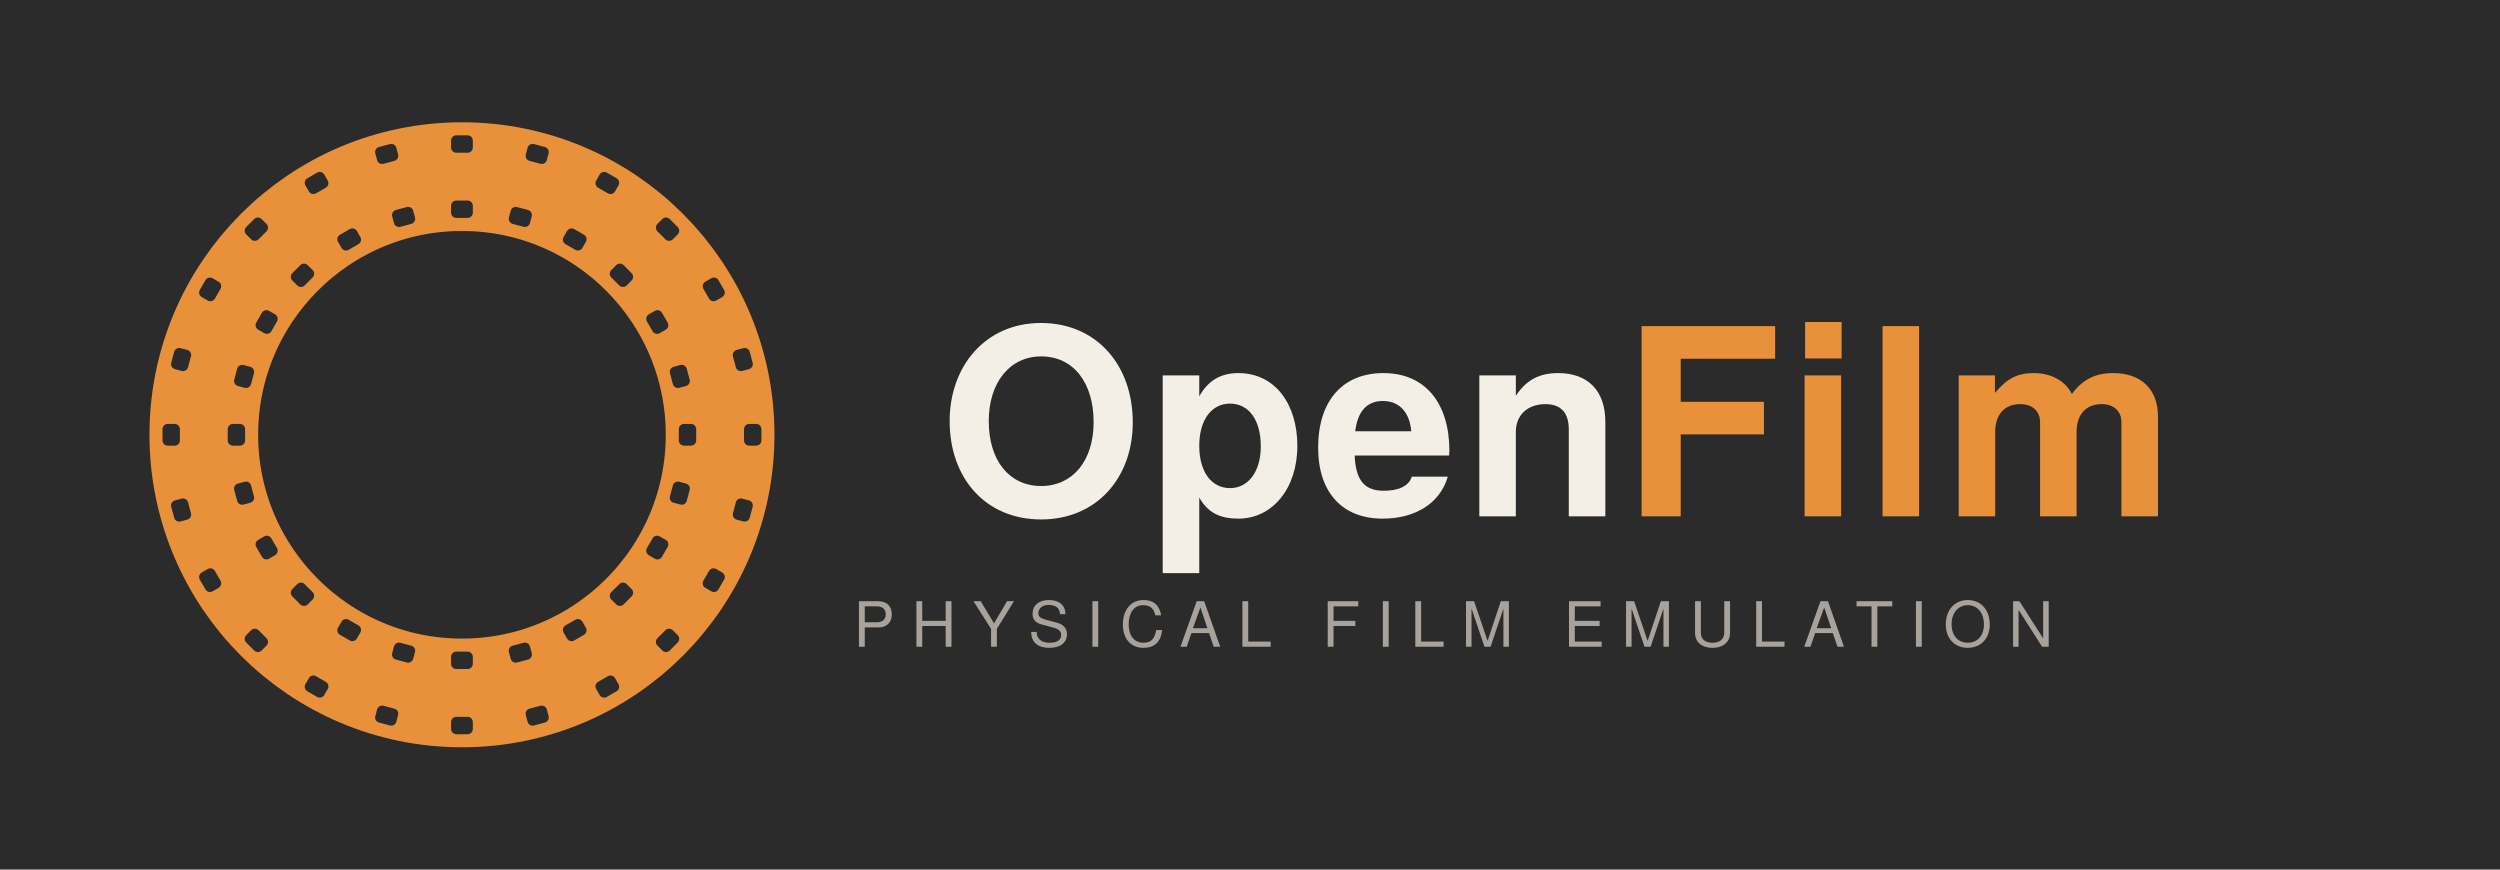
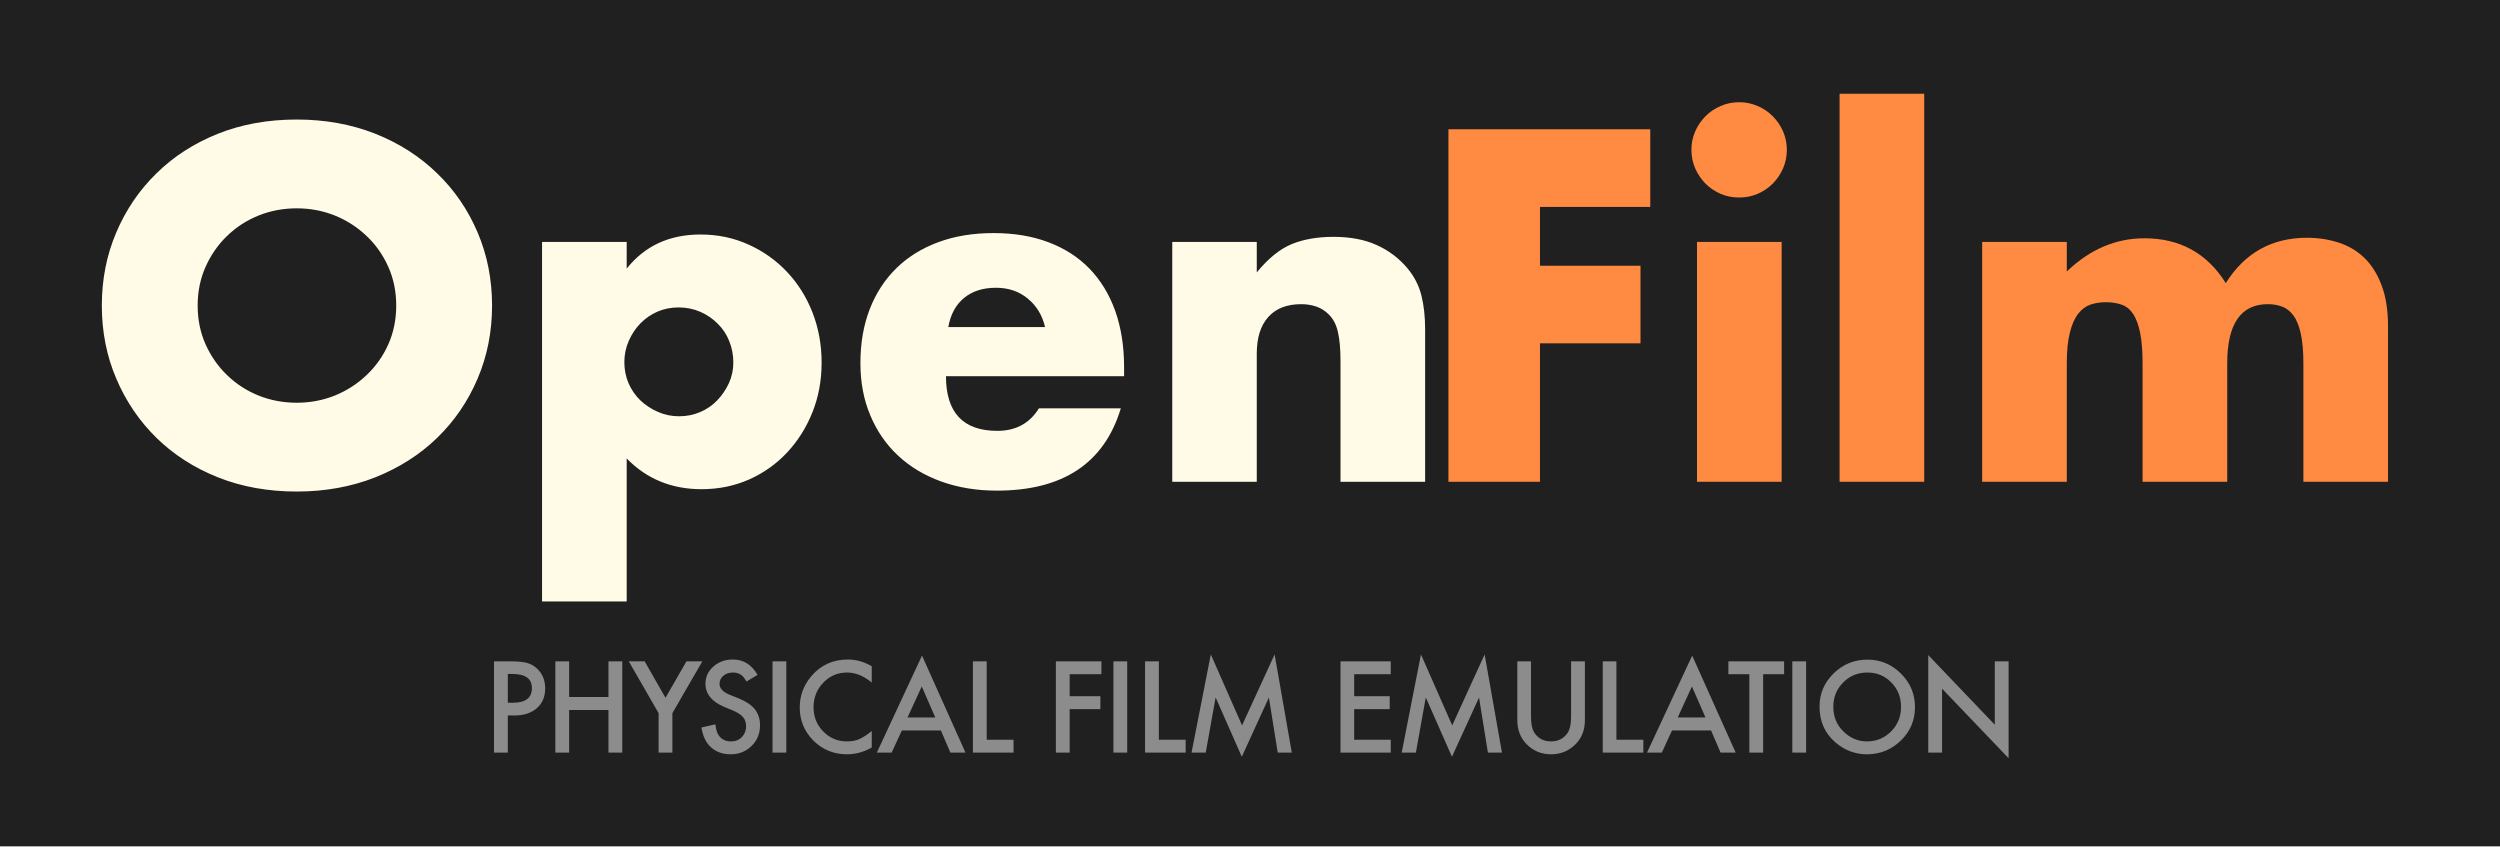
- <svg xmlns="http://www.w3.org/2000/svg" width="920" height="320" viewBox="0 0 920 320" font-family="Futura, Avenir Next, Helvetica Neue, sans-serif">
-   <rect width="920" height="320" fill="#2B2B2B" />
-   <circle cx="170" cy="160" r="95" fill="none" stroke="#E8913A" stroke-width="40" />
-   <rect x="166.00" y="49.80" width="8.00" height="6.40" rx="1.92" fill="#2B2B2B" transform="rotate(0.00 170.00 53.00)" />
-   <rect x="166.00" y="73.80" width="8.00" height="6.40" rx="1.92" fill="#2B2B2B" transform="rotate(0.00 170.00 77.00)" />
-   <rect x="193.69" y="53.45" width="8.00" height="6.40" rx="1.92" fill="#2B2B2B" transform="rotate(15.00 197.69 56.65)" />
-   <rect x="187.48" y="76.63" width="8.00" height="6.40" rx="1.92" fill="#2B2B2B" transform="rotate(15.00 191.48 79.83)" />
-   <rect x="219.50" y="64.14" width="8.00" height="6.40" rx="1.92" fill="#2B2B2B" transform="rotate(30.00 223.50 67.34)" />
-   <rect x="207.50" y="84.92" width="8.00" height="6.40" rx="1.92" fill="#2B2B2B" transform="rotate(30.00 211.50 88.12)" />
-   <rect x="241.66" y="81.14" width="8.00" height="6.40" rx="1.92" fill="#2B2B2B" transform="rotate(45.00 245.66 84.34)" />
-   <rect x="224.69" y="98.11" width="8.00" height="6.40" rx="1.92" fill="#2B2B2B" transform="rotate(45.00 228.69 101.31)" />
-   <rect x="258.66" y="103.30" width="8.00" height="6.40" rx="1.92" fill="#2B2B2B" transform="rotate(60.00 262.66 106.50)" />
-   <rect x="237.88" y="115.30" width="8.00" height="6.40" rx="1.92" fill="#2B2B2B" transform="rotate(60.00 241.88 118.50)" />
-   <rect x="269.35" y="129.11" width="8.00" height="6.40" rx="1.92" fill="#2B2B2B" transform="rotate(75.00 273.35 132.31)" />
-   <rect x="246.17" y="135.32" width="8.00" height="6.40" rx="1.92" fill="#2B2B2B" transform="rotate(75.00 250.17 138.52)" />
-   <rect x="273.00" y="156.80" width="8.00" height="6.40" rx="1.92" fill="#2B2B2B" transform="rotate(90.00 277.00 160.00)" />
-   <rect x="249.00" y="156.80" width="8.00" height="6.40" rx="1.92" fill="#2B2B2B" transform="rotate(90.00 253.00 160.00)" />
-   <rect x="269.35" y="184.49" width="8.00" height="6.40" rx="1.92" fill="#2B2B2B" transform="rotate(105.00 273.35 187.69)" />
-   <rect x="246.17" y="178.28" width="8.00" height="6.40" rx="1.92" fill="#2B2B2B" transform="rotate(105.00 250.17 181.48)" />
-   <rect x="258.66" y="210.30" width="8.00" height="6.40" rx="1.92" fill="#2B2B2B" transform="rotate(120.00 262.66 213.50)" />
-   <rect x="237.88" y="198.30" width="8.00" height="6.40" rx="1.92" fill="#2B2B2B" transform="rotate(120.00 241.88 201.50)" />
-   <rect x="241.66" y="232.46" width="8.00" height="6.40" rx="1.92" fill="#2B2B2B" transform="rotate(135.00 245.66 235.66)" />
-   <rect x="224.69" y="215.49" width="8.00" height="6.40" rx="1.92" fill="#2B2B2B" transform="rotate(135.00 228.69 218.69)" />
-   <rect x="219.50" y="249.46" width="8.00" height="6.40" rx="1.92" fill="#2B2B2B" transform="rotate(150.00 223.50 252.66)" />
-   <rect x="207.50" y="228.68" width="8.00" height="6.40" rx="1.92" fill="#2B2B2B" transform="rotate(150.00 211.50 231.88)" />
-   <rect x="193.69" y="260.15" width="8.00" height="6.40" rx="1.92" fill="#2B2B2B" transform="rotate(165.00 197.69 263.35)" />
-   <rect x="187.48" y="236.97" width="8.00" height="6.40" rx="1.92" fill="#2B2B2B" transform="rotate(165.00 191.48 240.17)" />
-   <rect x="166.00" y="263.80" width="8.00" height="6.40" rx="1.92" fill="#2B2B2B" transform="rotate(180.00 170.00 267.00)" />
-   <rect x="166.00" y="239.80" width="8.00" height="6.40" rx="1.92" fill="#2B2B2B" transform="rotate(180.00 170.00 243.00)" />
-   <rect x="138.31" y="260.15" width="8.00" height="6.40" rx="1.92" fill="#2B2B2B" transform="rotate(195.00 142.31 263.35)" />
-   <rect x="144.52" y="236.97" width="8.00" height="6.40" rx="1.92" fill="#2B2B2B" transform="rotate(195.00 148.52 240.17)" />
-   <rect x="112.50" y="249.46" width="8.00" height="6.40" rx="1.92" fill="#2B2B2B" transform="rotate(210.00 116.50 252.66)" />
-   <rect x="124.50" y="228.68" width="8.00" height="6.40" rx="1.92" fill="#2B2B2B" transform="rotate(210.00 128.50 231.88)" />
-   <rect x="90.34" y="232.46" width="8.00" height="6.40" rx="1.92" fill="#2B2B2B" transform="rotate(225.00 94.34 235.66)" />
-   <rect x="107.31" y="215.49" width="8.00" height="6.40" rx="1.92" fill="#2B2B2B" transform="rotate(225.00 111.31 218.69)" />
-   <rect x="73.34" y="210.30" width="8.00" height="6.40" rx="1.92" fill="#2B2B2B" transform="rotate(240.00 77.34 213.50)" />
-   <rect x="94.12" y="198.30" width="8.00" height="6.40" rx="1.92" fill="#2B2B2B" transform="rotate(240.00 98.12 201.50)" />
-   <rect x="62.65" y="184.49" width="8.00" height="6.40" rx="1.92" fill="#2B2B2B" transform="rotate(255.00 66.65 187.69)" />
-   <rect x="85.83" y="178.28" width="8.00" height="6.40" rx="1.92" fill="#2B2B2B" transform="rotate(255.00 89.83 181.48)" />
-   <rect x="59.00" y="156.80" width="8.00" height="6.40" rx="1.92" fill="#2B2B2B" transform="rotate(270.00 63.00 160.00)" />
-   <rect x="83.00" y="156.80" width="8.00" height="6.40" rx="1.92" fill="#2B2B2B" transform="rotate(270.00 87.00 160.00)" />
-   <rect x="62.65" y="129.11" width="8.00" height="6.40" rx="1.92" fill="#2B2B2B" transform="rotate(285.00 66.65 132.31)" />
-   <rect x="85.83" y="135.32" width="8.00" height="6.40" rx="1.92" fill="#2B2B2B" transform="rotate(285.00 89.83 138.52)" />
-   <rect x="73.34" y="103.30" width="8.00" height="6.40" rx="1.92" fill="#2B2B2B" transform="rotate(300.00 77.34 106.50)" />
-   <rect x="94.12" y="115.30" width="8.00" height="6.40" rx="1.92" fill="#2B2B2B" transform="rotate(300.00 98.12 118.50)" />
-   <rect x="90.34" y="81.14" width="8.00" height="6.40" rx="1.92" fill="#2B2B2B" transform="rotate(315.00 94.34 84.34)" />
-   <rect x="107.31" y="98.11" width="8.00" height="6.40" rx="1.92" fill="#2B2B2B" transform="rotate(315.00 111.31 101.31)" />
-   <rect x="112.50" y="64.14" width="8.00" height="6.40" rx="1.92" fill="#2B2B2B" transform="rotate(330.00 116.50 67.34)" />
-   <rect x="124.50" y="84.92" width="8.00" height="6.40" rx="1.92" fill="#2B2B2B" transform="rotate(330.00 128.50 88.12)" />
-   <rect x="138.31" y="53.45" width="8.00" height="6.40" rx="1.92" fill="#2B2B2B" transform="rotate(345.00 142.31 56.65)" />
-   <rect x="144.52" y="76.63" width="8.00" height="6.40" rx="1.92" fill="#2B2B2B" transform="rotate(345.00 148.52 79.83)" />
-   <text x="597" y="190" font-size="96" font-weight="600" fill="#F4EFE6" letter-spacing="2" text-anchor="end">Open</text>
-   <text x="597" y="190" font-size="96" font-weight="600" fill="#E8913A" letter-spacing="2">Film</text>
-   <text x="314" y="238" font-size="23" fill="#A8A29A" letter-spacing="6">PHYSICAL FILM EMULATION</text>
+ <svg xmlns="http://www.w3.org/2000/svg" width="1920" height="650" viewBox="0 0 1920 650">
+   <rect width="1920" height="650" fill="#202020" />
+   <path fill="#FFFBE6" d="M151.8 234.7Q151.8 250.8 157.9 264.5Q164.0 278.1 174.4 288.1Q184.8 298.2 198.6 303.8Q212.4 309.3 227.9 309.3Q243.3 309.3 257.1 303.8Q270.9 298.2 281.5 288.1Q292.1 278.1 298.2 264.5Q304.3 250.8 304.3 234.7Q304.3 218.5 298.2 204.9Q292.1 191.2 281.5 181.2Q270.9 171.1 257.1 165.5Q243.3 160.0 227.9 160.0Q212.4 160.0 198.6 165.5Q184.8 171.1 174.4 181.2Q164.0 191.2 157.9 204.9Q151.8 218.5 151.8 234.7ZM78.2 234.7Q78.2 204.5 89.3 178.5Q100.4 152.4 120.2 133.1Q139.9 113.7 167.4 102.7Q194.8 91.8 227.9 91.8Q260.5 91.8 288.2 102.7Q315.8 113.7 335.7 133.1Q355.7 152.4 366.8 178.5Q377.9 204.5 377.9 234.7Q377.9 264.8 366.8 290.8Q355.7 316.9 335.7 336.3Q315.8 355.6 288.2 366.6Q260.5 377.5 227.9 377.5Q194.8 377.5 167.4 366.6Q139.9 355.6 120.2 336.3Q100.4 316.9 89.3 290.8Q78.2 264.8 78.2 234.7ZM563.2 278.5Q563.2 269.8 560.1 262.1Q557.1 254.4 551.3 248.7Q545.6 242.9 537.9 239.5Q530.1 236.1 521.2 236.1Q512.5 236.1 505.0 239.3Q497.5 242.6 491.9 248.3Q486.3 254.0 482.9 261.8Q479.5 269.5 479.5 278.1Q479.5 286.7 482.7 294.3Q486.0 301.8 491.7 307.4Q497.5 312.9 505.2 316.3Q512.9 319.7 521.5 319.7Q530.1 319.7 537.7 316.5Q545.2 313.3 550.8 307.5Q556.3 301.8 559.8 294.3Q563.2 286.7 563.2 278.5ZM481.3 461.9L416.3 461.9L416.3 185.8L481.3 185.8L481.3 206.3Q502.1 180.1 538.0 180.1Q557.8 180.1 574.8 187.8Q591.9 195.5 604.4 208.8Q617.0 222.1 624.0 240.0Q631.0 258.0 631.0 278.5Q631.0 298.9 624.0 316.5Q617.0 334.1 604.6 347.4Q592.2 360.7 575.4 368.2Q558.5 375.7 538.8 375.7Q504.3 375.7 481.3 352.1ZM802.6 251.2Q799.4 237.5 789.3 229.3Q779.3 221.0 764.9 221.0Q749.8 221.0 740.3 228.9Q730.8 236.8 728.3 251.2ZM726.5 288.9Q726.5 330.9 766.0 330.9Q787.2 330.9 797.9 313.6L860.8 313.6Q841.7 376.8 765.6 376.8Q742.3 376.8 722.9 369.8Q703.5 362.8 689.7 349.9Q675.9 337.0 668.4 319.0Q660.8 301.1 660.8 278.8Q660.8 255.8 668.0 237.3Q675.2 218.9 688.5 205.9Q701.7 193.0 720.6 186.0Q739.4 179.0 763.1 179.0Q786.5 179.0 805.1 186.0Q823.8 193.0 836.7 206.3Q849.6 219.6 856.5 238.8Q863.3 258.0 863.3 282.0L863.3 288.9ZM900.3 185.8L965.2 185.8L965.2 209.2Q978.5 193.0 992.2 187.4Q1005.8 181.9 1024.1 181.9Q1043.5 181.9 1057.3 188.2Q1071.1 194.4 1080.8 205.9Q1088.7 215.3 1091.6 226.8Q1094.5 238.2 1094.5 253.0L1094.5 370.0L1029.5 370.0L1029.5 277.0Q1029.5 263.4 1027.5 254.9Q1025.6 246.5 1020.5 241.5Q1016.2 237.2 1010.8 235.4Q1005.5 233.6 999.3 233.6Q982.8 233.6 974.0 243.5Q965.2 253.3 965.2 271.6L965.2 370.0L900.3 370.0Z" />
+   <path fill="#FF8A41" d="M1267.4 158.9L1182.7 158.9L1182.7 204.1L1259.9 204.1L1259.9 263.7L1182.7 263.7L1182.7 370.0L1112.4 370.0L1112.4 99.3L1267.4 99.3ZM1368.3 185.8L1368.3 370.0L1303.3 370.0L1303.3 185.8ZM1299.0 115.1Q1299.0 107.6 1301.9 100.9Q1304.8 94.3 1309.8 89.3Q1314.8 84.2 1321.5 81.4Q1328.1 78.5 1335.7 78.5Q1343.2 78.5 1349.8 81.4Q1356.5 84.2 1361.5 89.3Q1366.5 94.3 1369.4 100.9Q1372.3 107.6 1372.3 115.1Q1372.3 122.6 1369.4 129.3Q1366.5 135.9 1361.5 141.0Q1356.5 146.0 1349.8 148.9Q1343.2 151.7 1335.7 151.7Q1328.1 151.7 1321.5 148.9Q1314.8 146.0 1309.8 141.0Q1304.8 135.9 1301.9 129.3Q1299.0 122.6 1299.0 115.1ZM1477.8 72.0L1477.8 370.0L1412.8 370.0L1412.8 72.0ZM1522.3 185.8L1587.3 185.8L1587.3 208.5Q1613.9 183.0 1646.9 183.0Q1687.8 183.0 1709.4 217.4Q1731.3 182.6 1771.8 182.6Q1784.8 182.6 1796.3 186.4Q1807.7 190.1 1816.0 198.2Q1824.3 206.3 1829.1 219.2Q1834.0 232.1 1834.0 250.5L1834.0 370.0L1769.0 370.0L1769.0 279.2Q1769.0 265.2 1767.0 256.2Q1765.0 247.2 1761.3 242.2Q1757.5 237.2 1752.5 235.4Q1747.4 233.6 1741.7 233.6Q1710.5 233.6 1710.5 279.2L1710.5 370.0L1645.5 370.0L1645.5 279.2Q1645.5 265.2 1643.7 256.0Q1641.9 246.9 1638.5 241.5Q1635.1 236.1 1629.7 234.1Q1624.3 232.1 1617.1 232.1Q1611.0 232.1 1605.6 233.9Q1600.2 235.7 1596.1 240.9Q1592.0 246.1 1589.7 255.3Q1587.3 264.5 1587.3 279.2L1587.3 370.0L1522.3 370.0Z" />
+   <path fill="#8C8C8C" d="M390.0 549.5L390.0 578.0L379.4 578.0L379.4 507.9L391.4 507.9Q400.2 507.9 404.7 509.1Q409.2 510.3 412.7 513.7Q418.7 519.6 418.7 528.6Q418.7 538.3 412.3 543.9Q405.8 549.5 394.9 549.5ZM390.0 539.7L393.9 539.7Q408.5 539.7 408.5 528.5Q408.5 517.6 393.5 517.6L390.0 517.6ZM437.1 535.3L467.3 535.3L467.3 507.9L477.9 507.9L477.9 578.0L467.3 578.0L467.3 545.3L437.1 545.3L437.1 578.0L426.5 578.0L426.5 507.9L437.1 507.9ZM505.8 547.7L482.9 507.9L495.1 507.9L511.1 535.9L527.2 507.9L539.4 507.9L516.4 547.7L516.4 578.0L505.8 578.0ZM581.8 518.3L573.3 523.4Q570.9 519.2 568.7 518.0Q566.4 516.5 562.8 516.5Q558.4 516.5 555.5 519.0Q552.6 521.5 552.6 525.2Q552.6 530.3 560.2 533.5L567.2 536.3Q575.8 539.8 579.7 544.7Q583.7 549.7 583.7 556.9Q583.7 566.6 577.2 572.9Q570.7 579.3 561.1 579.3Q552.0 579.3 546.0 573.9Q540.2 568.5 538.7 558.7L549.4 556.3Q550.2 562.5 552.0 564.8Q555.2 569.4 561.5 569.4Q566.5 569.4 569.7 566.1Q573.0 562.7 573.0 557.7Q573.0 555.6 572.4 553.9Q571.9 552.2 570.7 550.8Q569.5 549.3 567.5 548.1Q565.6 546.8 563.0 545.7L556.2 542.9Q541.8 536.8 541.8 525.1Q541.8 517.2 547.9 511.9Q553.9 506.5 562.9 506.5Q575.0 506.5 581.8 518.3ZM603.9 507.9L603.9 578.0L593.3 578.0L593.3 507.9ZM669.5 511.7L669.5 524.2Q660.3 516.5 650.5 516.5Q639.7 516.5 632.3 524.3Q624.8 532.0 624.8 543.2Q624.8 554.2 632.3 561.8Q639.7 569.4 650.5 569.4Q656.1 569.4 660.0 567.6Q662.2 566.6 664.5 565.1Q666.9 563.6 669.5 561.4L669.5 574.1Q660.4 579.3 650.4 579.3Q635.4 579.3 624.7 568.8Q614.2 558.2 614.2 543.3Q614.2 529.9 623.0 519.4Q633.9 506.5 651.2 506.5Q660.7 506.5 669.5 511.7ZM722.6 561.0L692.6 561.0L684.8 578.0L673.4 578.0L708.1 503.5L741.5 578.0L729.9 578.0ZM718.3 551.0L707.9 527.2L697.0 551.0ZM757.8 507.9L757.8 568.1L778.4 568.1L778.4 578.0L747.2 578.0L747.2 507.9ZM845.9 517.8L821.5 517.8L821.5 534.7L845.1 534.7L845.1 544.6L821.5 544.6L821.5 578.0L810.9 578.0L810.9 507.9L845.9 507.9ZM865.7 507.9L865.7 578.0L855.1 578.0L855.1 507.9ZM890.0 507.9L890.0 568.1L910.6 568.1L910.6 578.0L879.4 578.0L879.4 507.9ZM915.1 578.0L929.9 502.6L953.9 557.1L978.9 502.6L992.1 578.0L981.3 578.0L974.5 535.7L953.7 581.2L933.6 535.6L926.0 578.0ZM1068.1 517.8L1040.0 517.8L1040.0 534.7L1067.3 534.7L1067.3 544.6L1040.0 544.6L1040.0 568.1L1068.1 568.1L1068.1 578.0L1029.5 578.0L1029.5 507.9L1068.1 507.9ZM1076.5 578.0L1091.3 502.6L1115.3 557.1L1140.2 502.6L1153.5 578.0L1142.7 578.0L1135.9 535.7L1115.1 581.2L1095.0 535.6L1087.4 578.0ZM1175.8 507.9L1175.8 550.1Q1175.8 559.2 1178.8 563.3Q1183.2 569.4 1191.2 569.4Q1199.2 569.4 1203.6 563.3Q1206.6 559.3 1206.6 550.1L1206.6 507.9L1217.2 507.9L1217.2 553.0Q1217.2 564.1 1210.3 571.3Q1202.5 579.3 1191.2 579.3Q1179.9 579.3 1172.2 571.3Q1165.3 564.1 1165.3 553.0L1165.3 507.9ZM1241.4 507.9L1241.4 568.1L1262.1 568.1L1262.1 578.0L1230.9 578.0L1230.9 507.9ZM1314.1 561.0L1284.1 561.0L1276.3 578.0L1264.9 578.0L1299.6 503.5L1333.0 578.0L1321.4 578.0ZM1309.8 551.0L1299.4 527.2L1288.5 551.0ZM1354.1 517.8L1354.1 578.0L1343.5 578.0L1343.5 517.8L1327.4 517.8L1327.4 507.9L1370.2 507.9L1370.2 517.8ZM1387.1 507.9L1387.1 578.0L1376.5 578.0L1376.5 507.9ZM1397.4 542.6Q1397.4 527.8 1408.2 517.2Q1419.0 506.6 1434.2 506.6Q1449.2 506.6 1459.9 517.3Q1470.7 528.0 1470.7 543.0Q1470.7 558.2 1459.9 568.7Q1449.0 579.3 1433.7 579.3Q1420.1 579.3 1409.3 569.9Q1397.4 559.5 1397.4 542.6ZM1408.0 542.8Q1408.0 554.4 1415.9 561.9Q1423.6 569.4 1433.8 569.4Q1444.8 569.4 1452.4 561.7Q1460.0 554.0 1460.0 542.9Q1460.0 531.7 1452.5 524.1Q1445.1 516.5 1434.1 516.5Q1423.1 516.5 1415.6 524.1Q1408.0 531.7 1408.0 542.8ZM1480.9 578.0L1480.9 503.1L1532.0 556.6L1532.0 507.9L1542.6 507.9L1542.6 582.3L1491.5 528.9L1491.5 578.0Z" />
</svg>
